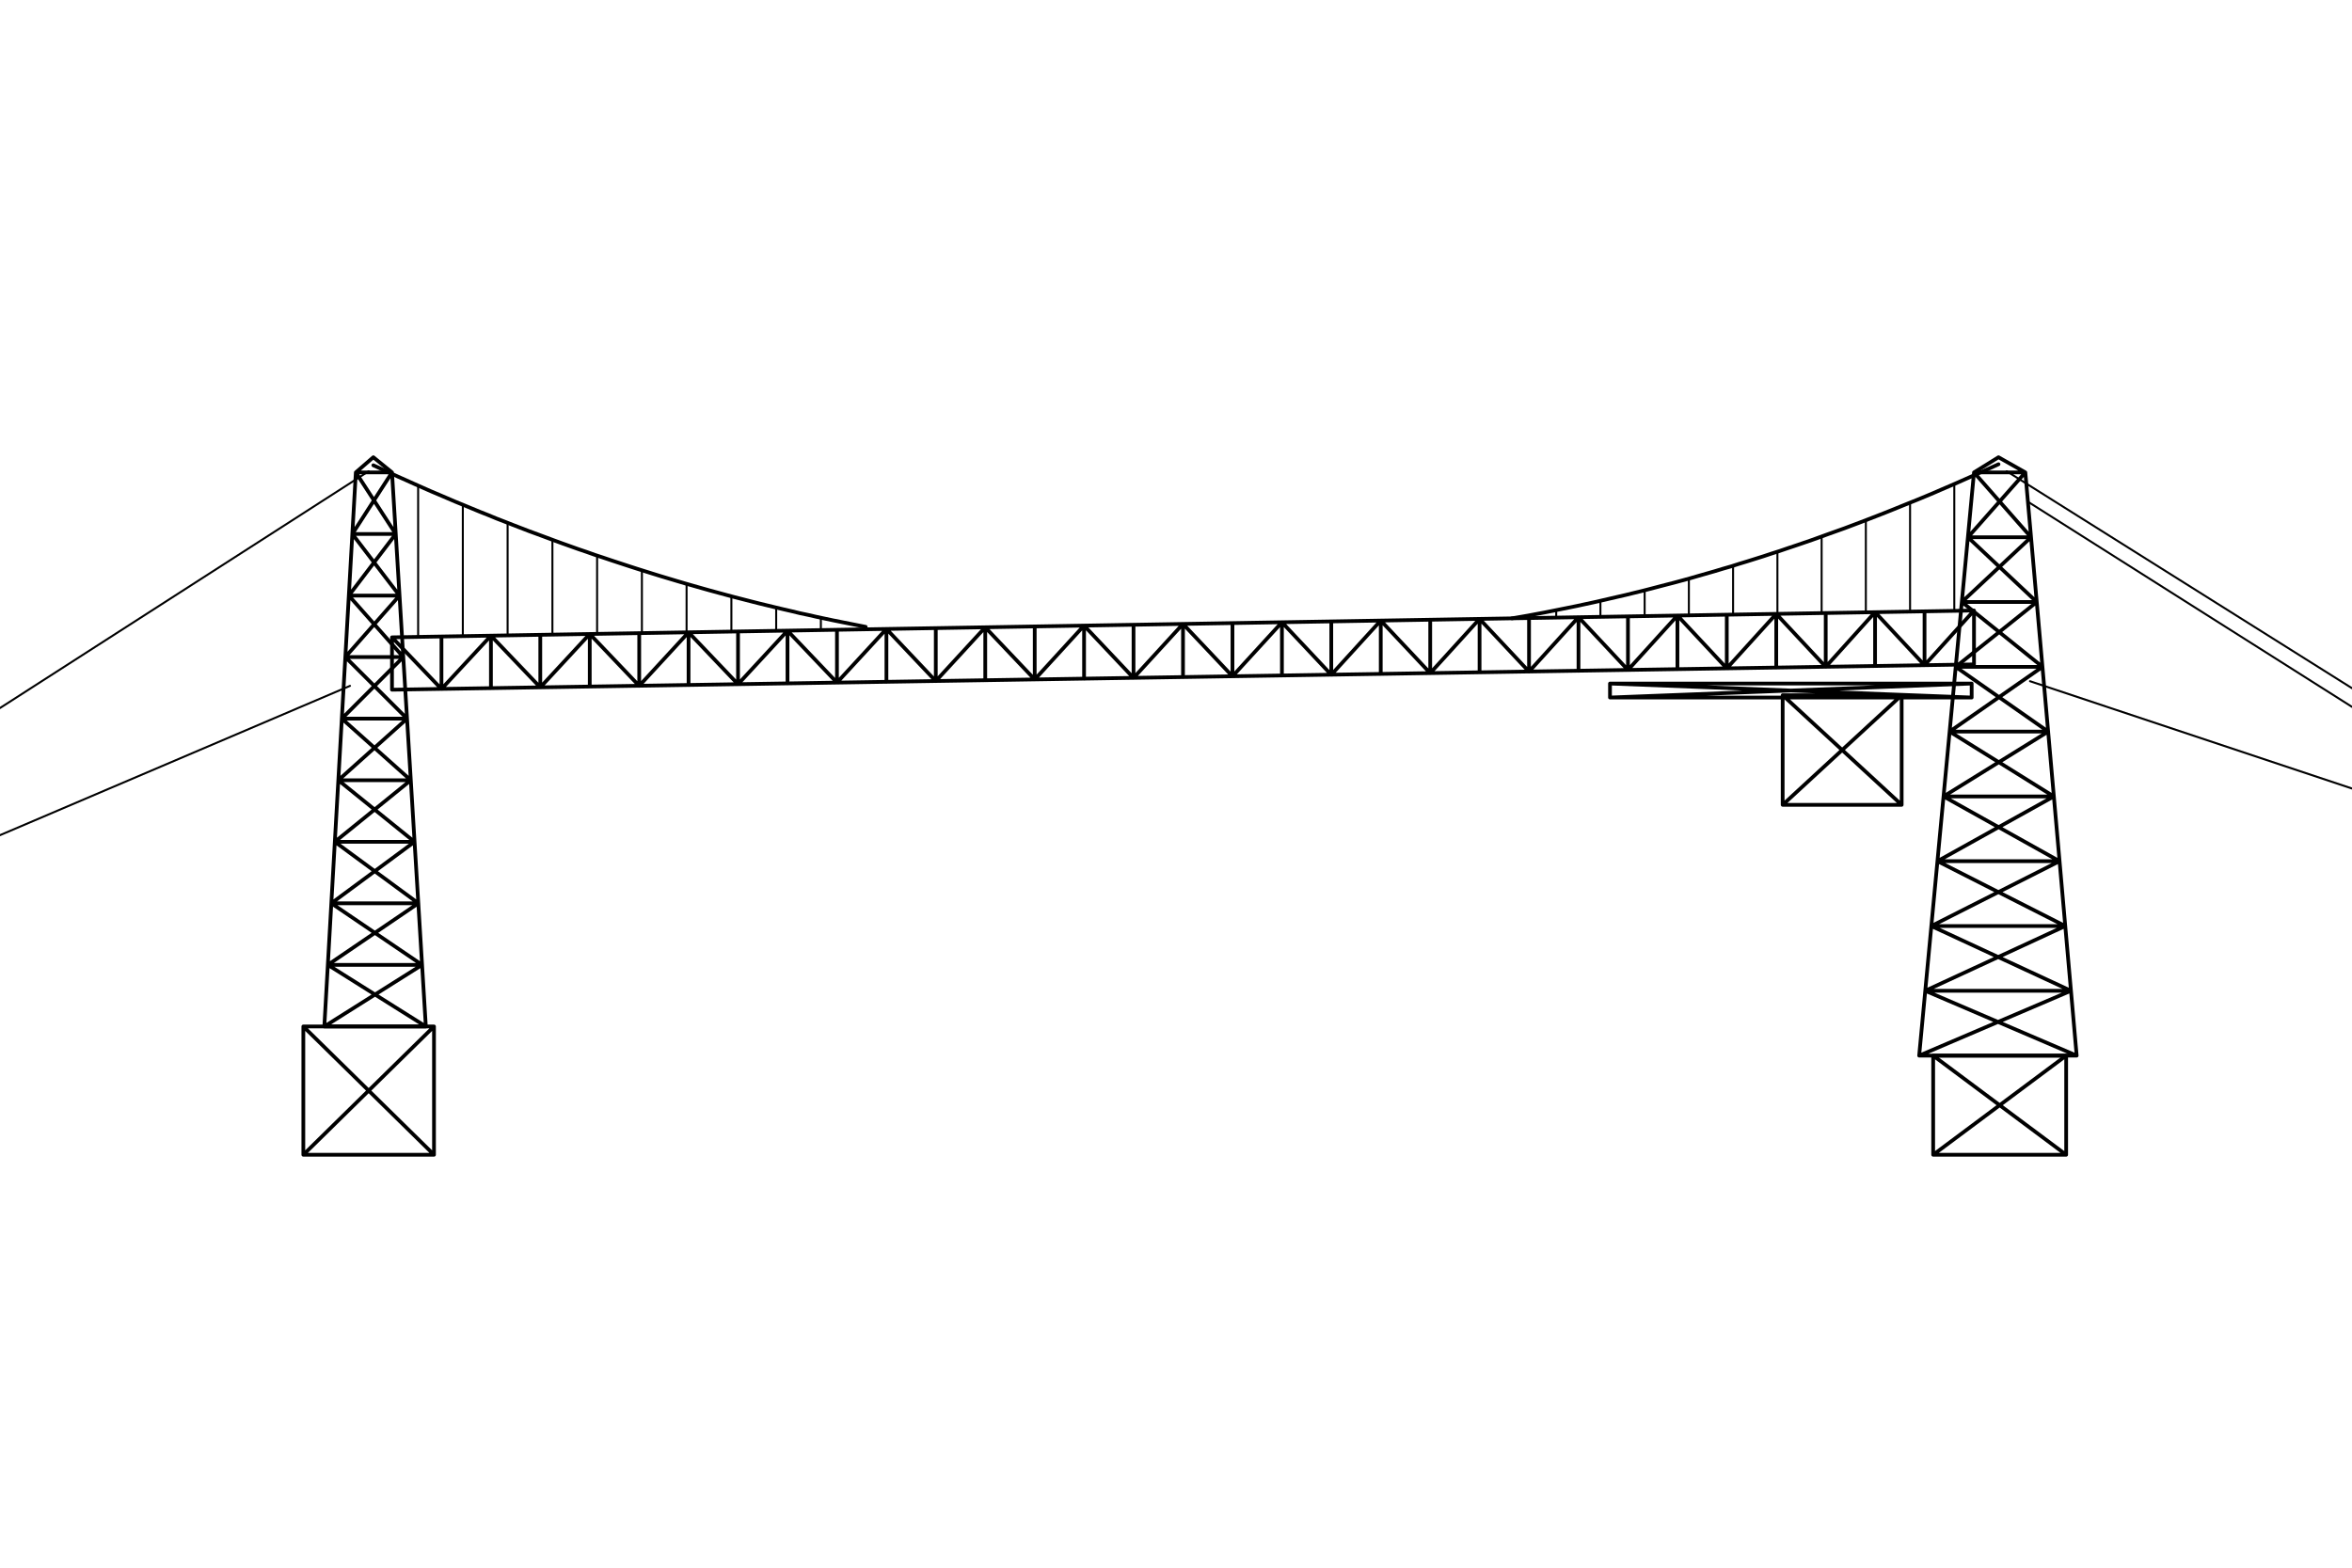
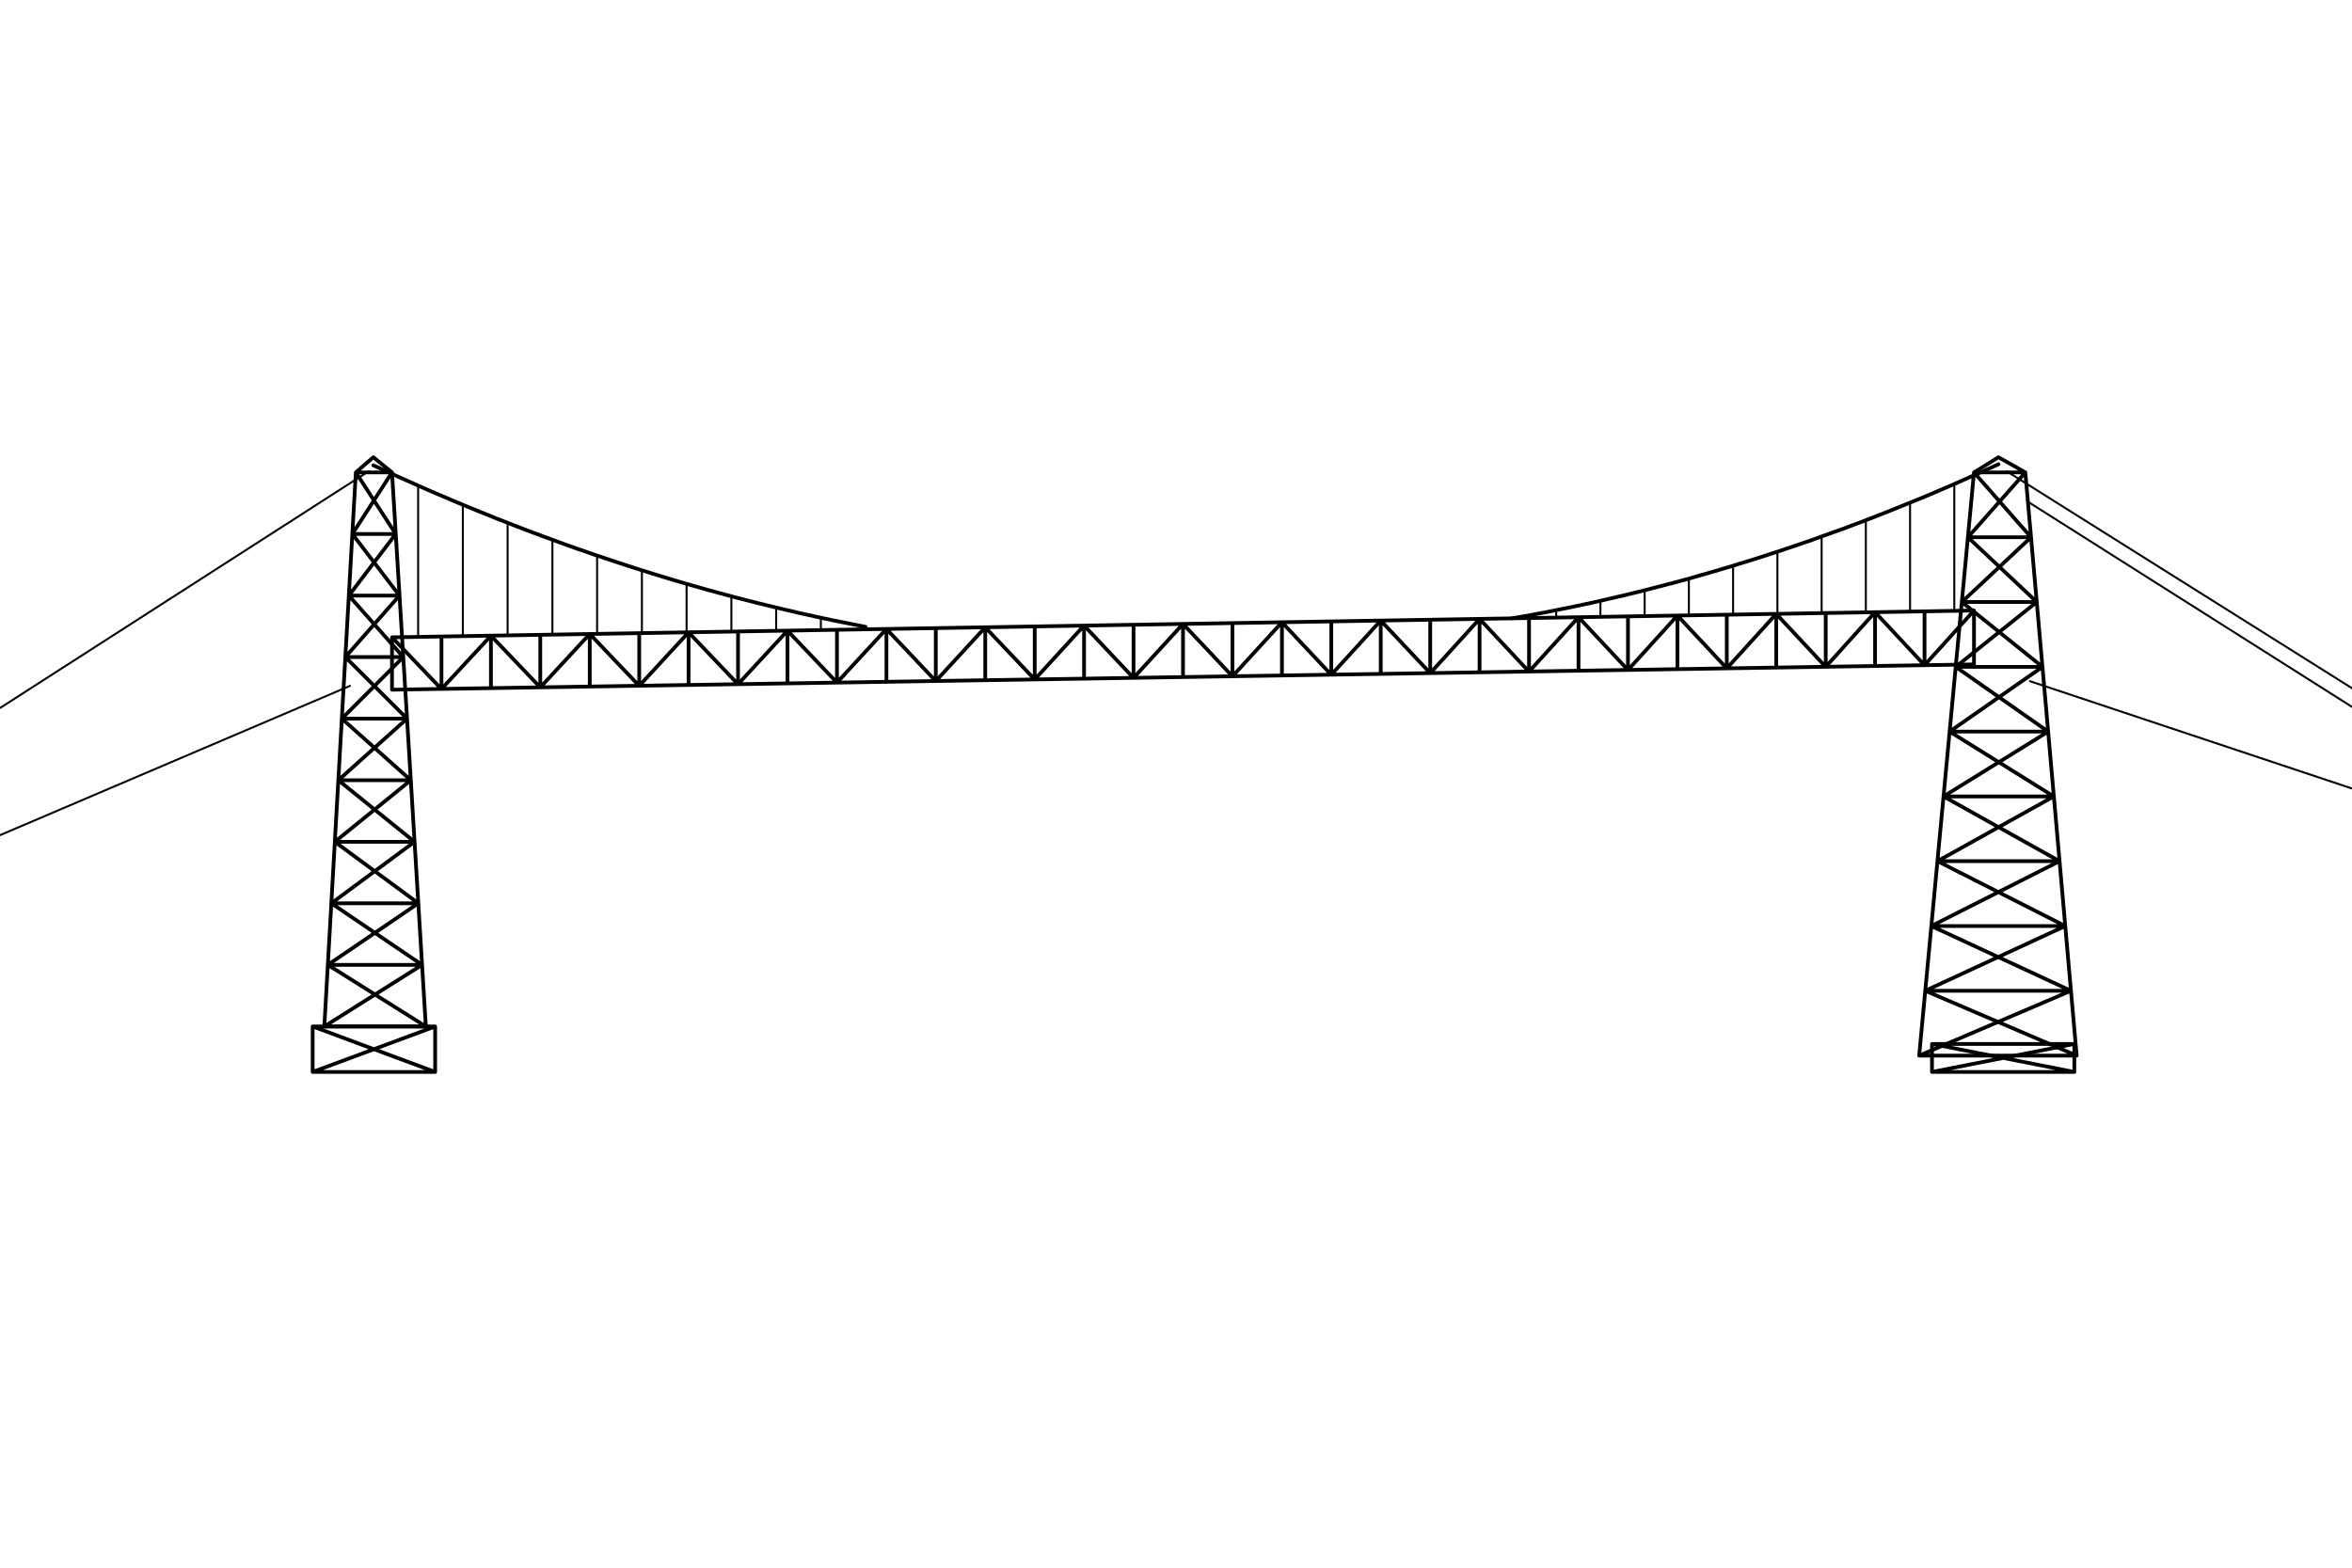
<svg xmlns="http://www.w3.org/2000/svg" viewBox="0 0 2016 1344" fill="none" stroke="currentColor" stroke-linecap="round" stroke-linejoin="round" aria-hidden="true">
  <g class="b-towers">
    <path stroke-width="3.2" d="M305,405 L278,880 M336,405 L365,880 M305,405 L320,392 L336,405 M305.0,405.0 L336.0,405.0 M302.0,457.8 L339.2,457.8 M299.0,510.6 L342.4,510.6 M296.0,563.3 L345.7,563.3 M293.0,616.1 L348.9,616.1 M290.0,668.9 L352.1,668.9 M287.0,721.7 L355.3,721.7 M284.0,774.4 L358.6,774.4 M281.0,827.2 L361.8,827.2 M278.0,880.0 L365.0,880.0 M305.0,405.0 L339.2,457.8 M336.0,405.0 L302.0,457.8 M302.0,457.8 L342.4,510.6 M339.2,457.8 L299.0,510.6 M299.0,510.6 L345.7,563.3 M342.4,510.6 L296.0,563.3 M296.0,563.3 L348.9,616.1 M345.7,563.3 L293.0,616.1 M293.0,616.1 L352.1,668.9 M348.9,616.1 L290.0,668.9 M290.0,668.9 L355.3,721.7 M352.1,668.9 L287.0,721.7 M287.0,721.7 L358.6,774.4 M355.3,721.7 L284.0,774.4 M284.0,774.4 L361.8,827.2 M358.6,774.4 L281.0,827.2 M281.0,827.2 L365.0,880.0 M361.8,827.2 L278.0,880.0" />
    <path stroke-width="3.2" d="M1692,405 L1645,905 M1736,405 L1780,905 M1692,405 L1713,392 L1736,405 M1692.0,405.0 L1736.0,405.0 M1686.8,460.6 L1740.9,460.6 M1681.6,516.1 L1745.8,516.1 M1676.3,571.7 L1750.7,571.7 M1671.1,627.2 L1755.6,627.2 M1665.9,682.8 L1760.4,682.8 M1660.7,738.3 L1765.3,738.3 M1655.4,793.9 L1770.2,793.9 M1650.2,849.4 L1775.1,849.4 M1645.0,905.0 L1780.0,905.0 M1692.0,405.0 L1740.9,460.6 M1736.0,405.0 L1686.8,460.6 M1686.8,460.6 L1745.8,516.1 M1740.9,460.6 L1681.6,516.1 M1681.6,516.1 L1750.7,571.7 M1745.8,516.1 L1676.3,571.7 M1676.3,571.7 L1755.6,627.2 M1750.7,571.7 L1671.1,627.2 M1671.1,627.2 L1760.4,682.8 M1755.6,627.2 L1665.9,682.8 M1665.9,682.8 L1765.3,738.3 M1760.4,682.8 L1660.7,738.3 M1660.7,738.3 L1770.2,793.9 M1765.3,738.3 L1655.4,793.9 M1655.4,793.9 L1775.1,849.4 M1770.2,793.9 L1650.2,849.4 M1650.2,849.4 L1780.0,905.0 M1775.1,849.4 L1645.0,905.0" />
  </g>
  <g class="b-girder">
    <path stroke-width="3.2" d="M336,546.4 L1692,523.4 M336,591.3 L1692,569.6 M336.0,546.4 L336.0,591.3 M336.0,546.4 L378.4,590.7 M378.4,545.7 L378.4,590.7 M378.4,590.7 L420.8,545.0 M420.8,545.0 L420.8,590.0 M420.8,545.0 L463.1,589.3 M463.1,544.3 L463.1,589.3 M463.1,589.3 L505.5,543.5 M505.5,543.5 L505.5,588.6 M505.5,543.5 L547.9,588.0 M547.9,542.8 L547.9,588.0 M547.9,588.0 L590.2,542.1 M590.2,542.1 L590.2,587.3 M590.2,542.1 L632.6,586.6 M632.6,541.4 L632.6,586.6 M632.6,586.6 L675.0,540.7 M675.0,540.7 L675.0,585.9 M675.0,540.7 L717.4,585.2 M717.4,539.9 L717.4,585.2 M717.4,585.2 L759.8,539.2 M759.8,539.2 L759.8,584.6 M759.8,539.2 L802.1,583.9 M802.1,538.5 L802.1,583.9 M802.1,583.9 L844.5,537.8 M844.5,537.8 L844.5,583.2 M844.5,537.8 L886.9,582.5 M886.9,537.1 L886.9,582.5 M886.9,582.5 L929.2,536.3 M929.2,536.3 L929.2,581.9 M929.2,536.3 L971.6,581.2 M971.6,535.6 L971.6,581.2 M971.6,581.2 L1014.0,534.9 M1014.0,534.9 L1014.0,580.5 M1014.0,534.9 L1056.4,579.8 M1056.4,534.2 L1056.4,579.8 M1056.4,579.8 L1098.8,533.5 M1098.8,533.5 L1098.8,579.1 M1098.8,533.5 L1141.1,578.5 M1141.1,532.7 L1141.1,578.5 M1141.1,578.5 L1183.5,532.0 M1183.5,532.0 L1183.5,577.8 M1183.5,532.0 L1225.9,577.1 M1225.9,531.3 L1225.9,577.1 M1225.9,577.1 L1268.2,530.6 M1268.2,530.6 L1268.2,576.4 M1268.2,530.6 L1310.6,575.8 M1310.6,529.9 L1310.6,575.8 M1310.6,575.8 L1353.0,529.1 M1353.0,529.1 L1353.0,575.1 M1353.0,529.1 L1395.4,574.4 M1395.4,528.4 L1395.4,574.4 M1395.4,574.4 L1437.8,527.7 M1437.8,527.7 L1437.8,573.7 M1437.8,527.7 L1480.1,573.0 M1480.1,527.0 L1480.1,573.0 M1480.1,573.0 L1522.5,526.3 M1522.5,526.3 L1522.5,572.4 M1522.5,526.3 L1564.9,571.7 M1564.9,525.5 L1564.9,571.7 M1564.9,571.7 L1607.2,524.8 M1607.2,524.8 L1607.2,571.0 M1607.2,524.8 L1649.6,570.3 M1649.6,524.1 L1649.6,570.3 M1649.6,570.3 L1692.0,523.4 M1692.0,523.4 L1692.0,569.6" />
  </g>
-   <g class="b-car">
-     <path stroke-width="3.2" d="M1528,596 L1630,596 L1630,690 L1528,690 L1528,596 L1630,690 M1630,596 L1528,690 M1380,586 L1690,586 L1690,598 L1380,598 L1380,586 L1690,598 M1690,586 L1380,598 M260,880 L372,880 L372,990 L260,990 L260,880 L372,990 M372,880 L260,990 M1657,905 L1771,905 L1771,990 L1657,990 L1657,905 L1771,990 M1771,905 L1657,990" />
+   <g class="b-plinths">
+     <path stroke-width="3.2" d="M268,880 L373,880 L373,919 L268,919 L268,880 L373,919 M373,880 L268,919 M1656,895 L1778,895 L1778,919 L1656,919 L1656,895 L1778,919 M1778,895 L1656,919" />
  </g>
  <g class="b-cables">
    <path stroke-width="3.2" d="M320.0,398.9 L327.0,402.1 L334.1,405.4 L341.1,408.6 L348.1,411.7 L355.2,414.9 L362.2,418.0 L369.2,421.1 L376.3,424.1 L383.3,427.1 L390.3,430.1 L397.4,433.0 L404.4,435.9 L411.4,438.8 L418.5,441.6 L425.5,444.5 L432.5,447.2 L439.6,450.0 L446.6,452.7 L453.6,455.4 L460.7,458.0 L467.7,460.6 L474.7,463.2 L481.8,465.8 L488.8,468.3 L495.8,470.8 L502.9,473.2 L509.9,475.7 L516.9,478.0 L524.0,480.4 L531.0,482.7 L538.0,485.0 L545.1,487.3 L552.1,489.5 L559.1,491.7 L566.2,493.9 L573.2,496.0 L580.2,498.1 L587.3,500.2 L594.3,502.2 L601.3,504.2 L608.4,506.2 L615.4,508.1 L622.4,510.0 L629.5,511.9 L636.5,513.7 L643.5,515.5 L650.6,517.3 L657.6,519.0 L664.6,520.7 L671.7,522.4 L678.7,524.0 L685.7,525.7 L692.8,527.2 L699.8,528.8 L706.8,530.3 L713.9,531.8 L720.9,533.2 L727.9,534.6 L735.0,536.0 L742.0,537.4" />
    <path stroke-width="3.2" d="M1296.0,530.1 L1303.0,528.9 L1309.9,527.7 L1316.8,526.4 L1323.8,525.1 L1330.8,523.7 L1337.7,522.3 L1344.7,520.9 L1351.6,519.5 L1358.5,518.0 L1365.5,516.5 L1372.5,514.9 L1379.4,513.3 L1386.3,511.7 L1393.3,510.1 L1400.2,508.4 L1407.2,506.7 L1414.2,504.9 L1421.1,503.1 L1428.0,501.3 L1435.0,499.5 L1442.0,497.6 L1448.9,495.7 L1455.8,493.7 L1462.8,491.7 L1469.8,489.7 L1476.7,487.6 L1483.7,485.6 L1490.6,483.4 L1497.5,481.3 L1504.5,479.1 L1511.5,476.9 L1518.4,474.6 L1525.3,472.4 L1532.3,470.0 L1539.2,467.7 L1546.2,465.3 L1553.2,462.9 L1560.1,460.4 L1567.0,457.9 L1574.0,455.4 L1581.0,452.9 L1587.9,450.3 L1594.8,447.7 L1601.8,445.0 L1608.8,442.3 L1615.7,439.6 L1622.7,436.8 L1629.6,434.0 L1636.5,431.2 L1643.5,428.4 L1650.5,425.5 L1657.4,422.6 L1664.3,419.6 L1671.3,416.6 L1678.2,413.6 L1685.2,410.5 L1692.2,407.4 L1699.1,404.3 L1706.0,401.2 L1713.0,398.0" />
  </g>
  <g class="b-hangers">
    <path stroke-width="1.7" d="M358.4,416.3 L358.4,546.0 M396.7,432.7 L396.7,545.4 M435.1,448.2 L435.1,544.7 M473.5,462.8 L473.5,544.1 M511.8,476.3 L511.8,543.4 M550.2,488.9 L550.2,542.8 M588.5,500.5 L588.5,542.1 M626.9,511.2 L626.9,541.5 M665.3,520.9 L665.3,540.8 M703.6,529.6 L703.6,540.2 M1333.9,523.1 L1333.9,529.5 M1371.8,515.1 L1371.8,528.8 M1409.7,506.0 L1409.7,528.2 M1447.6,496.0 L1447.6,527.5 M1485.5,485.0 L1485.5,526.9 M1523.5,473.0 L1523.5,526.2 M1561.4,460.0 L1561.4,525.6 M1599.3,446.0 L1599.3,525.0 M1637.2,431.0 L1637.2,524.3 M1675.1,415.0 L1675.1,523.7" />
  </g>
  <g class="b-stays">
    <path stroke-width="1.7" d="M316,404 L0,607 M300,588 L0,716 M1720,404 L2016,590 M1738,430 L2016,606 M1740,584 L2016,676" />
  </g>
</svg>
